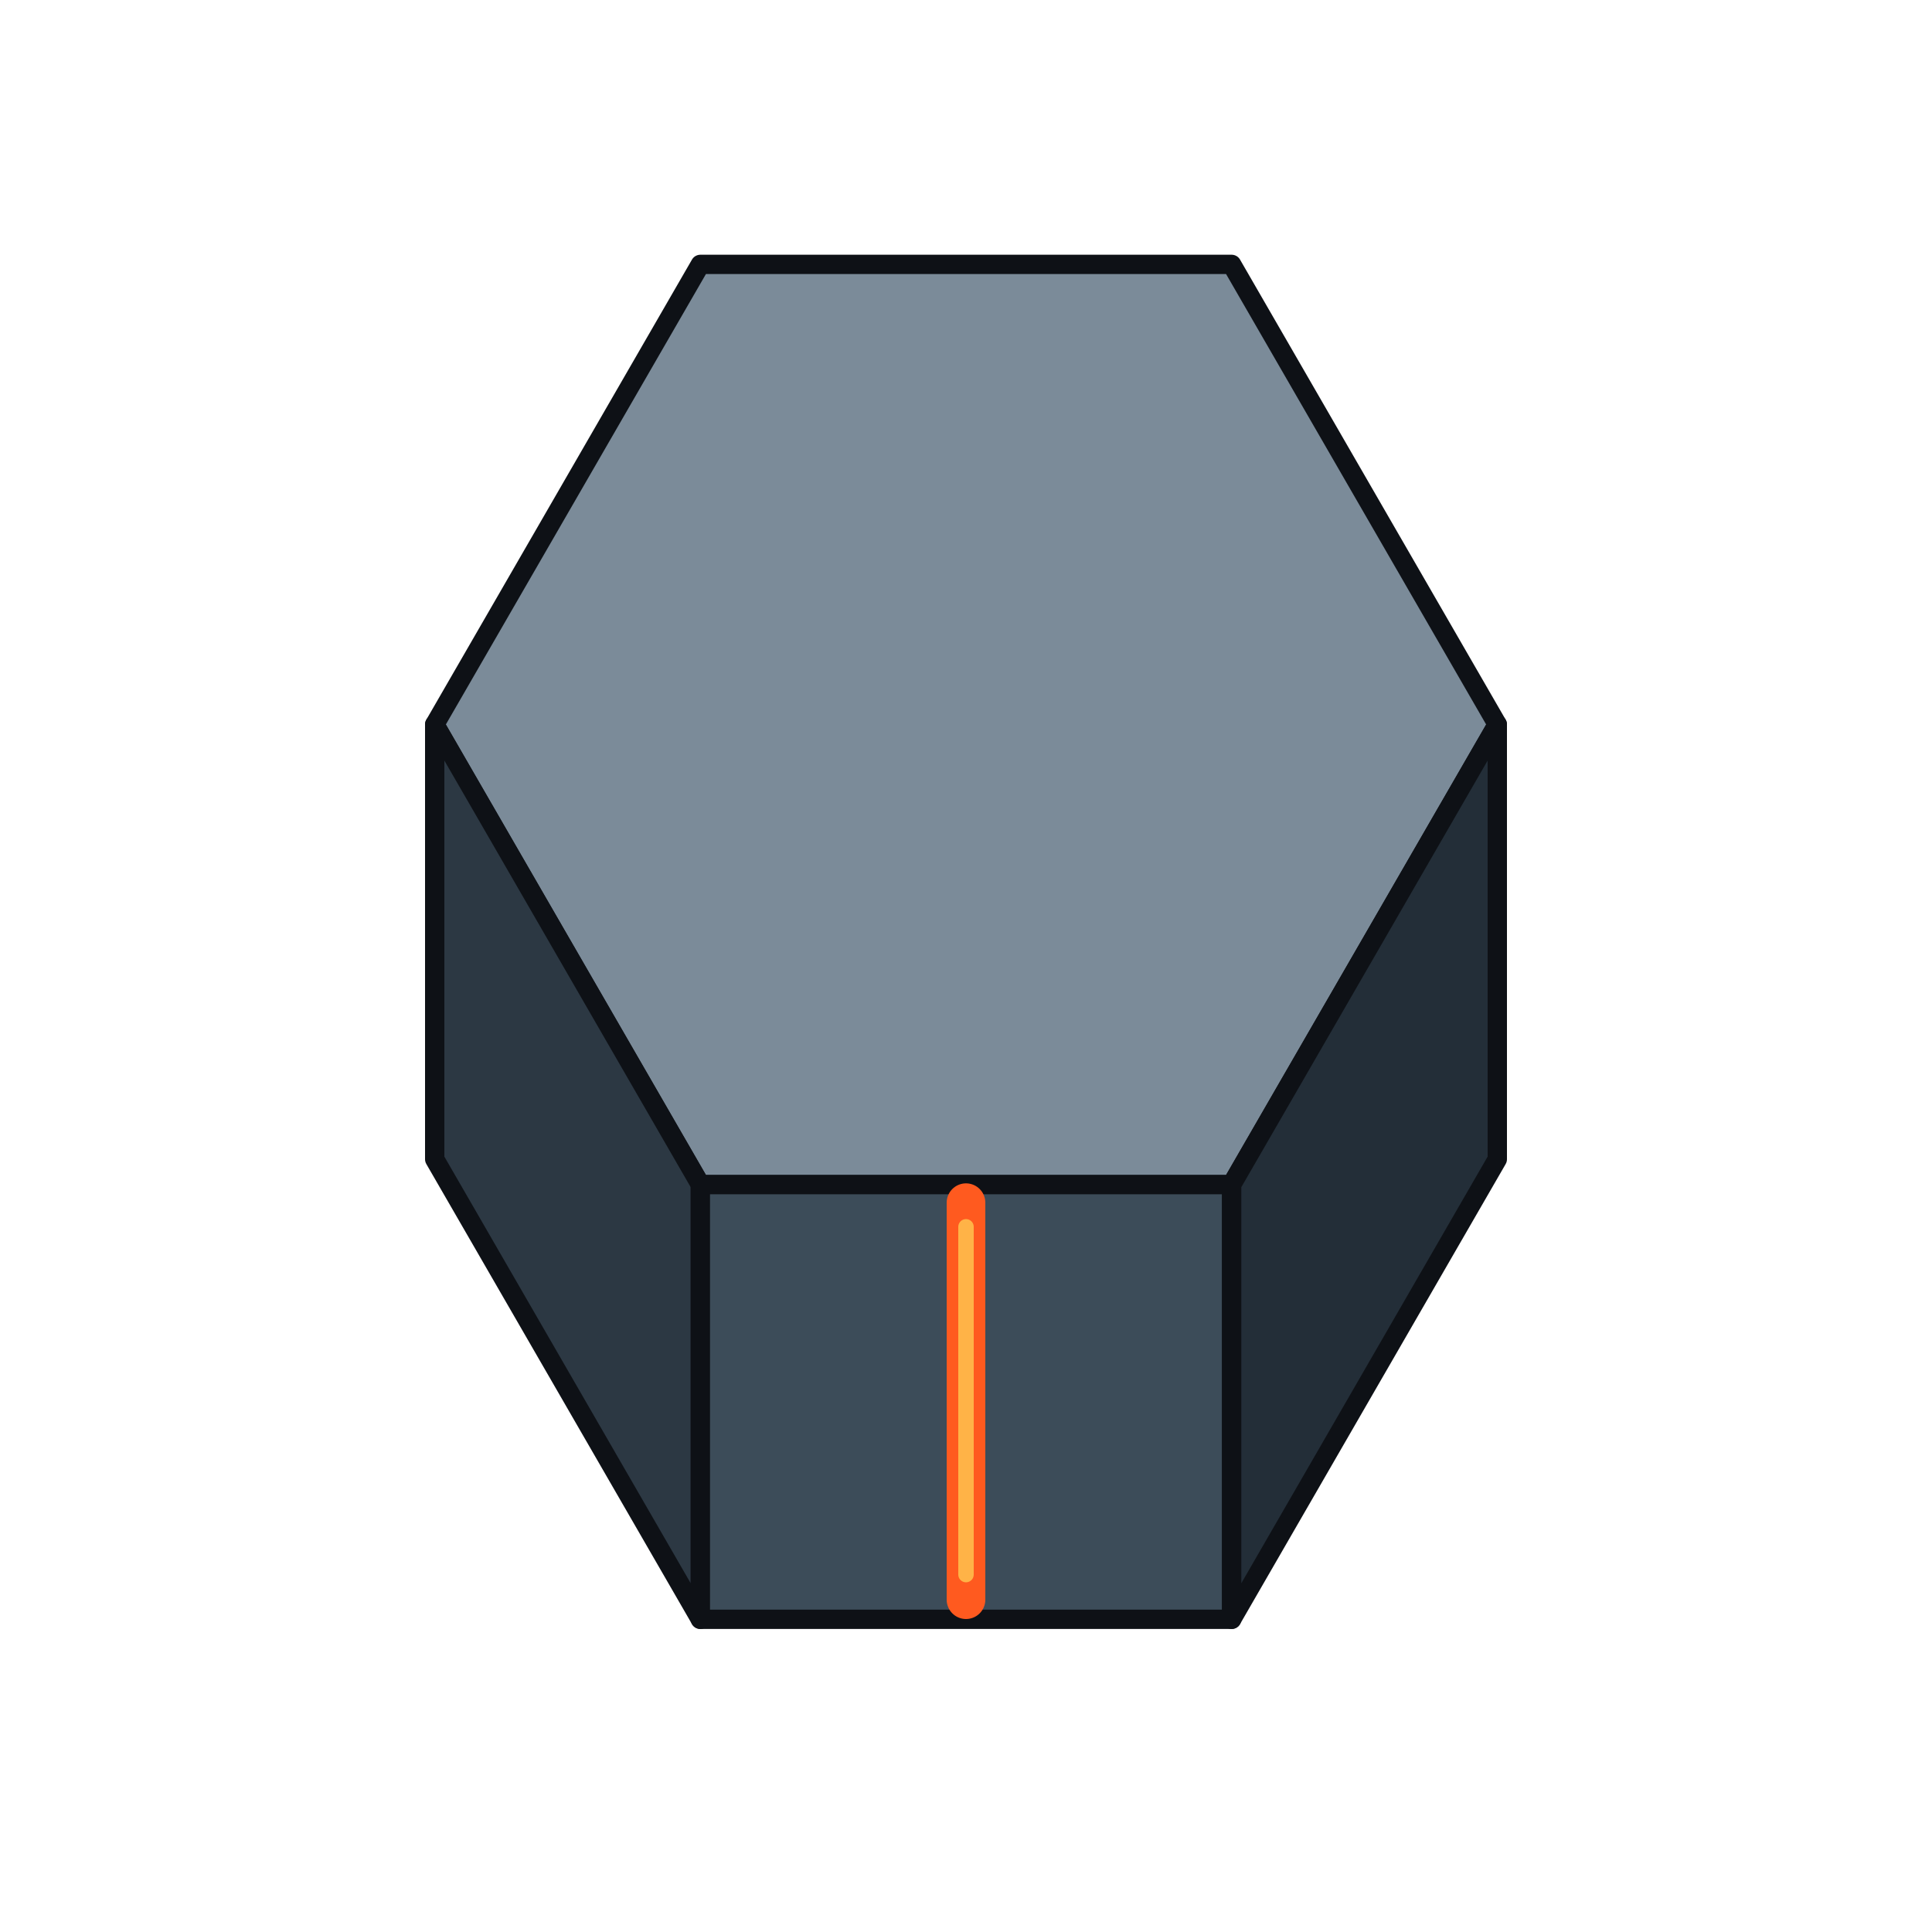
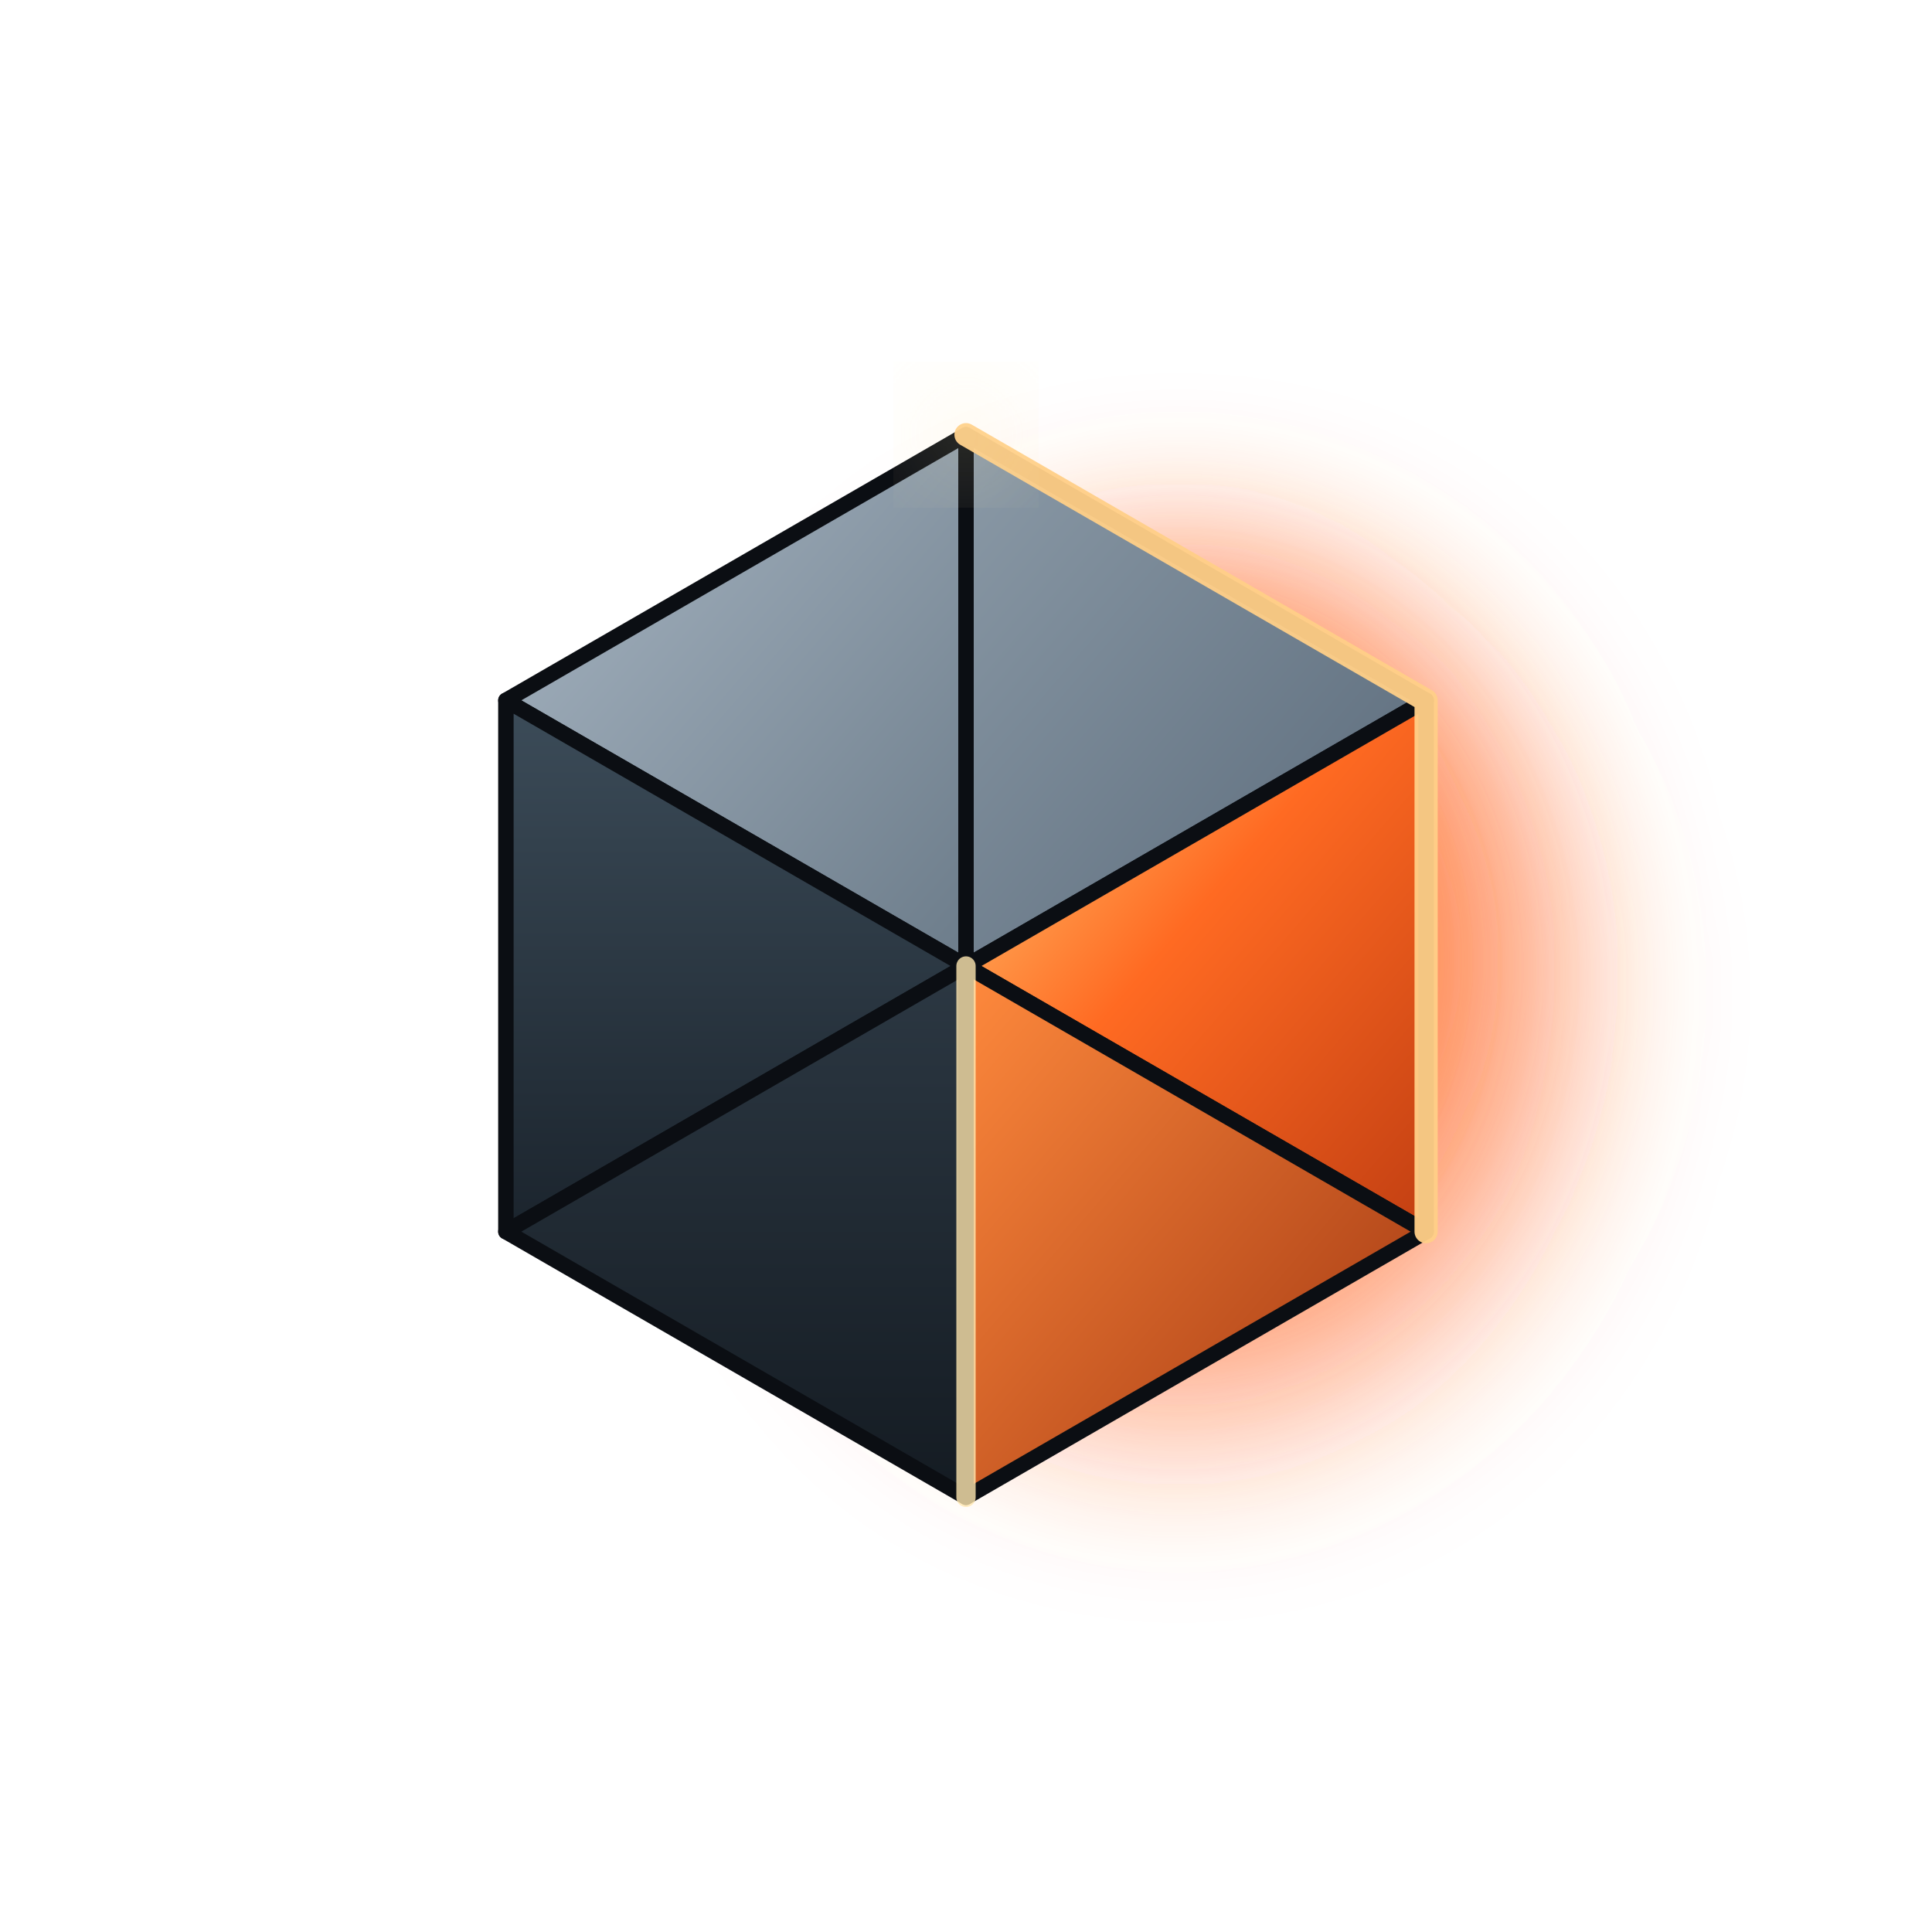
<svg xmlns="http://www.w3.org/2000/svg" viewBox="0 0 200 200" role="img" aria-labelledby="t">
-   <g stroke="#0E1116" stroke-width="2" stroke-linejoin="round">
-     <polygon points="127.5,27.37 155,75 127.5,122.63 72.5,122.63 45,75 72.5,27.37" fill="#7B8B99" />
-     <polygon points="45,75 72.5,122.63 72.5,167.63 45,120" fill="#2C3843" />
-     <polygon points="72.5,122.63 127.5,122.63 127.5,167.63 72.5,167.63" fill="#3C4C59" />
-     <polygon points="127.5,122.63 155,75 155,120 127.5,167.63" fill="#232E38" />
+   <defs>
+     <linearGradient id="lit" x1="0" y1="0" x2="1" y2="1">
+       <stop offset="0" stop-color="#A9B7C4" />
+       <stop offset="1" stop-color="#6C7C8A" />
+     </linearGradient>
+     <linearGradient id="lit2" x1="0" y1="0" x2="1" y2="1">
+       <stop offset="0" stop-color="#8B9AA7" />
+       <stop offset="1" stop-color="#586878" />
+     </linearGradient>
+     <linearGradient id="shadow" x1="0" y1="0" x2="0" y2="1">
+       <stop offset="0" stop-color="#3C4C59" />
+       <stop offset="1" stop-color="#1B242D" />
+     </linearGradient>
+     <linearGradient id="shadow2" x1="0" y1="0" x2="0" y2="1">
+       <stop offset="0" stop-color="#2C3843" />
+       <stop offset="1" stop-color="#141B22" />
+     </linearGradient>
+     <linearGradient id="molten" x1="0" y1="0" x2="1" y2="1">
+       <stop offset="0" stop-color="#FFD27A" />
+       <stop offset=".45" stop-color="#FF6A22" />
+       <stop offset="1" stop-color="#C23F12" />
+     </linearGradient>
+     <linearGradient id="molten2" x1="0" y1="0" x2="1" y2="1">
+       <stop offset="0" stop-color="#FF8A3D" />
+       <stop offset="1" stop-color="#9E3410" />
+     </linearGradient>
+     <radialGradient id="core" cx="0.5" cy="0.45" r="0.6">
+       <stop offset="0" stop-color="#FFE7B0" />
+       <stop offset=".4" stop-color="#FF6A22" />
+       <stop offset="1" stop-color="#FF5A1F" stop-opacity="0" />
+     </radialGradient>
+     <filter id="glow" x="-60%" y="-60%" width="220%" height="220%">
+       <feGaussianBlur stdDeviation="7" />
+     </filter>
+   </defs>
+   <ellipse cx="122" cy="104" rx="44" ry="50" fill="url(#core)" filter="url(#glow)" opacity="0.9" />
+   <g stroke="#0B0E13" stroke-width="1.6" stroke-linejoin="round">
+     <polygon points="52.37,72.5 100,45 100,100" fill="url(#lit)" />
+     <polygon points="100,45 147.63,72.5 100,100" fill="url(#lit2)" />
+     <polygon points="52.37,72.5 100,100 52.37,127.5" fill="url(#shadow)" />
+     <polygon points="52.37,127.5 100,100 100,155" fill="url(#shadow2)" />
+     <polygon points="100,100 147.63,72.5 147.63,127.5" fill="url(#molten)" />
+     <polygon points="100,100 147.63,127.5 100,155" fill="url(#molten2)" />
  </g>
-   <line x1="100" y1="124.5" x2="100" y2="165.6" stroke="#FF5A1F" stroke-width="4" stroke-linecap="round" />
-   <line x1="100" y1="127" x2="100" y2="163" stroke="#FFB347" stroke-width="1.6" stroke-linecap="round" />
+   <polyline points="100,45 147.63,72.5 147.63,127.5" fill="none" stroke="#FFCF87" stroke-width="2.4" stroke-linecap="round" stroke-linejoin="round" opacity="0.95" />
+   <line x1="100" y1="100" x2="100" y2="155" stroke="#FFE7B0" stroke-width="2" stroke-linecap="round" opacity="0.8" />
+   <circle cx="100" cy="45" r="3.4" fill="#FFE7B0" filter="url(#glow)" />
</svg>
